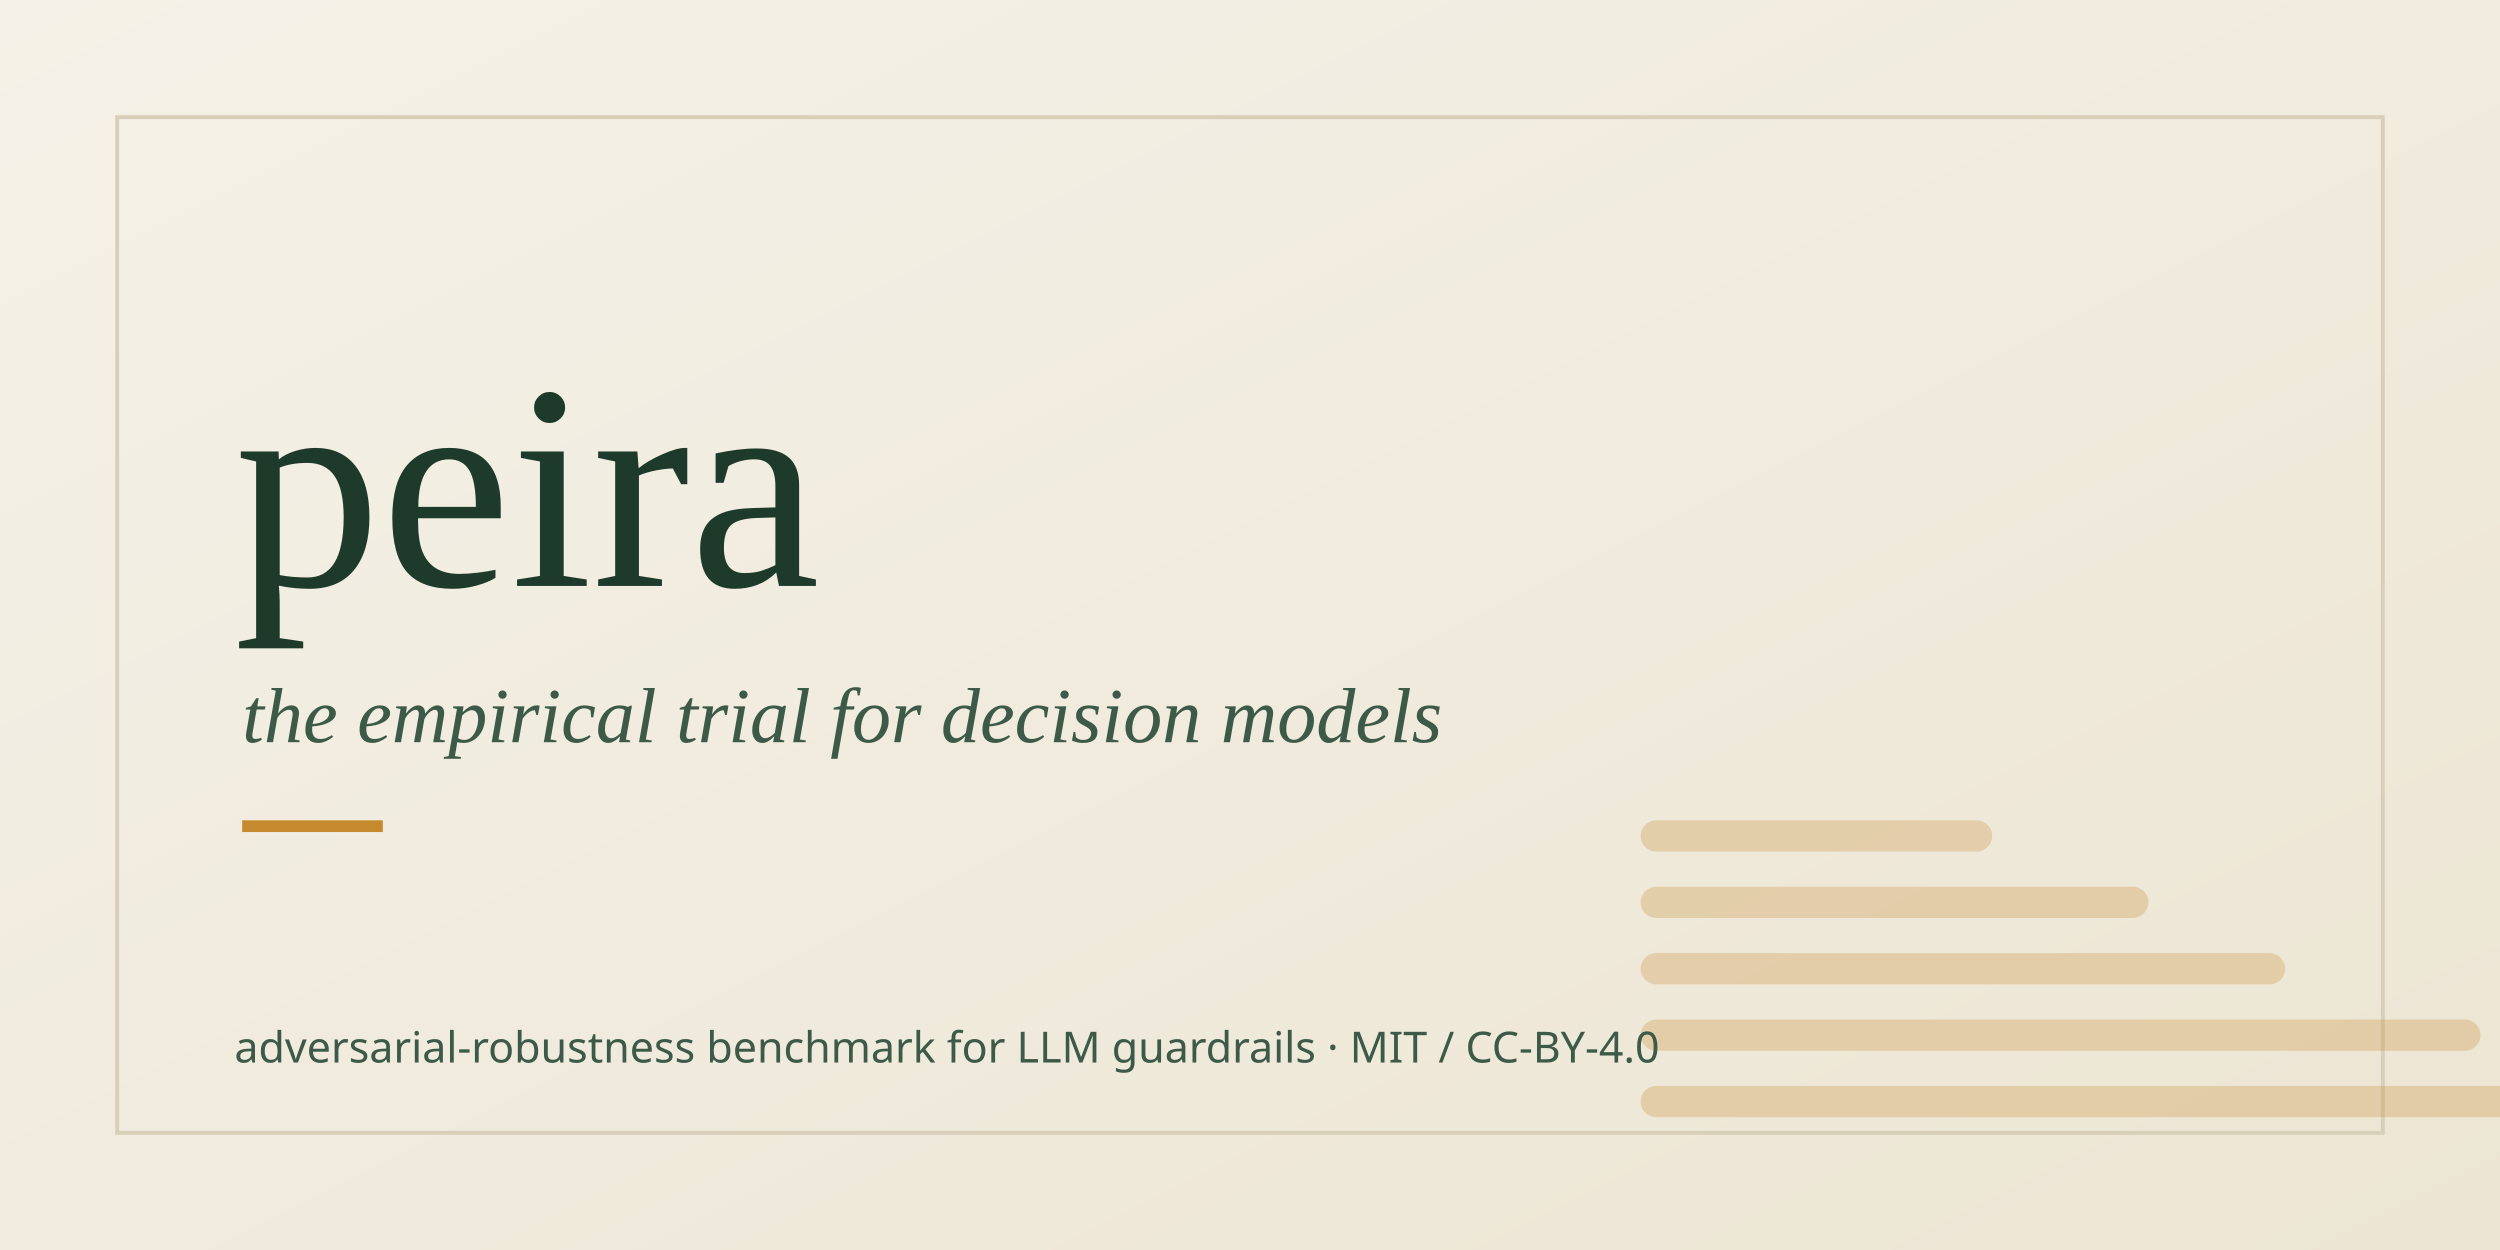
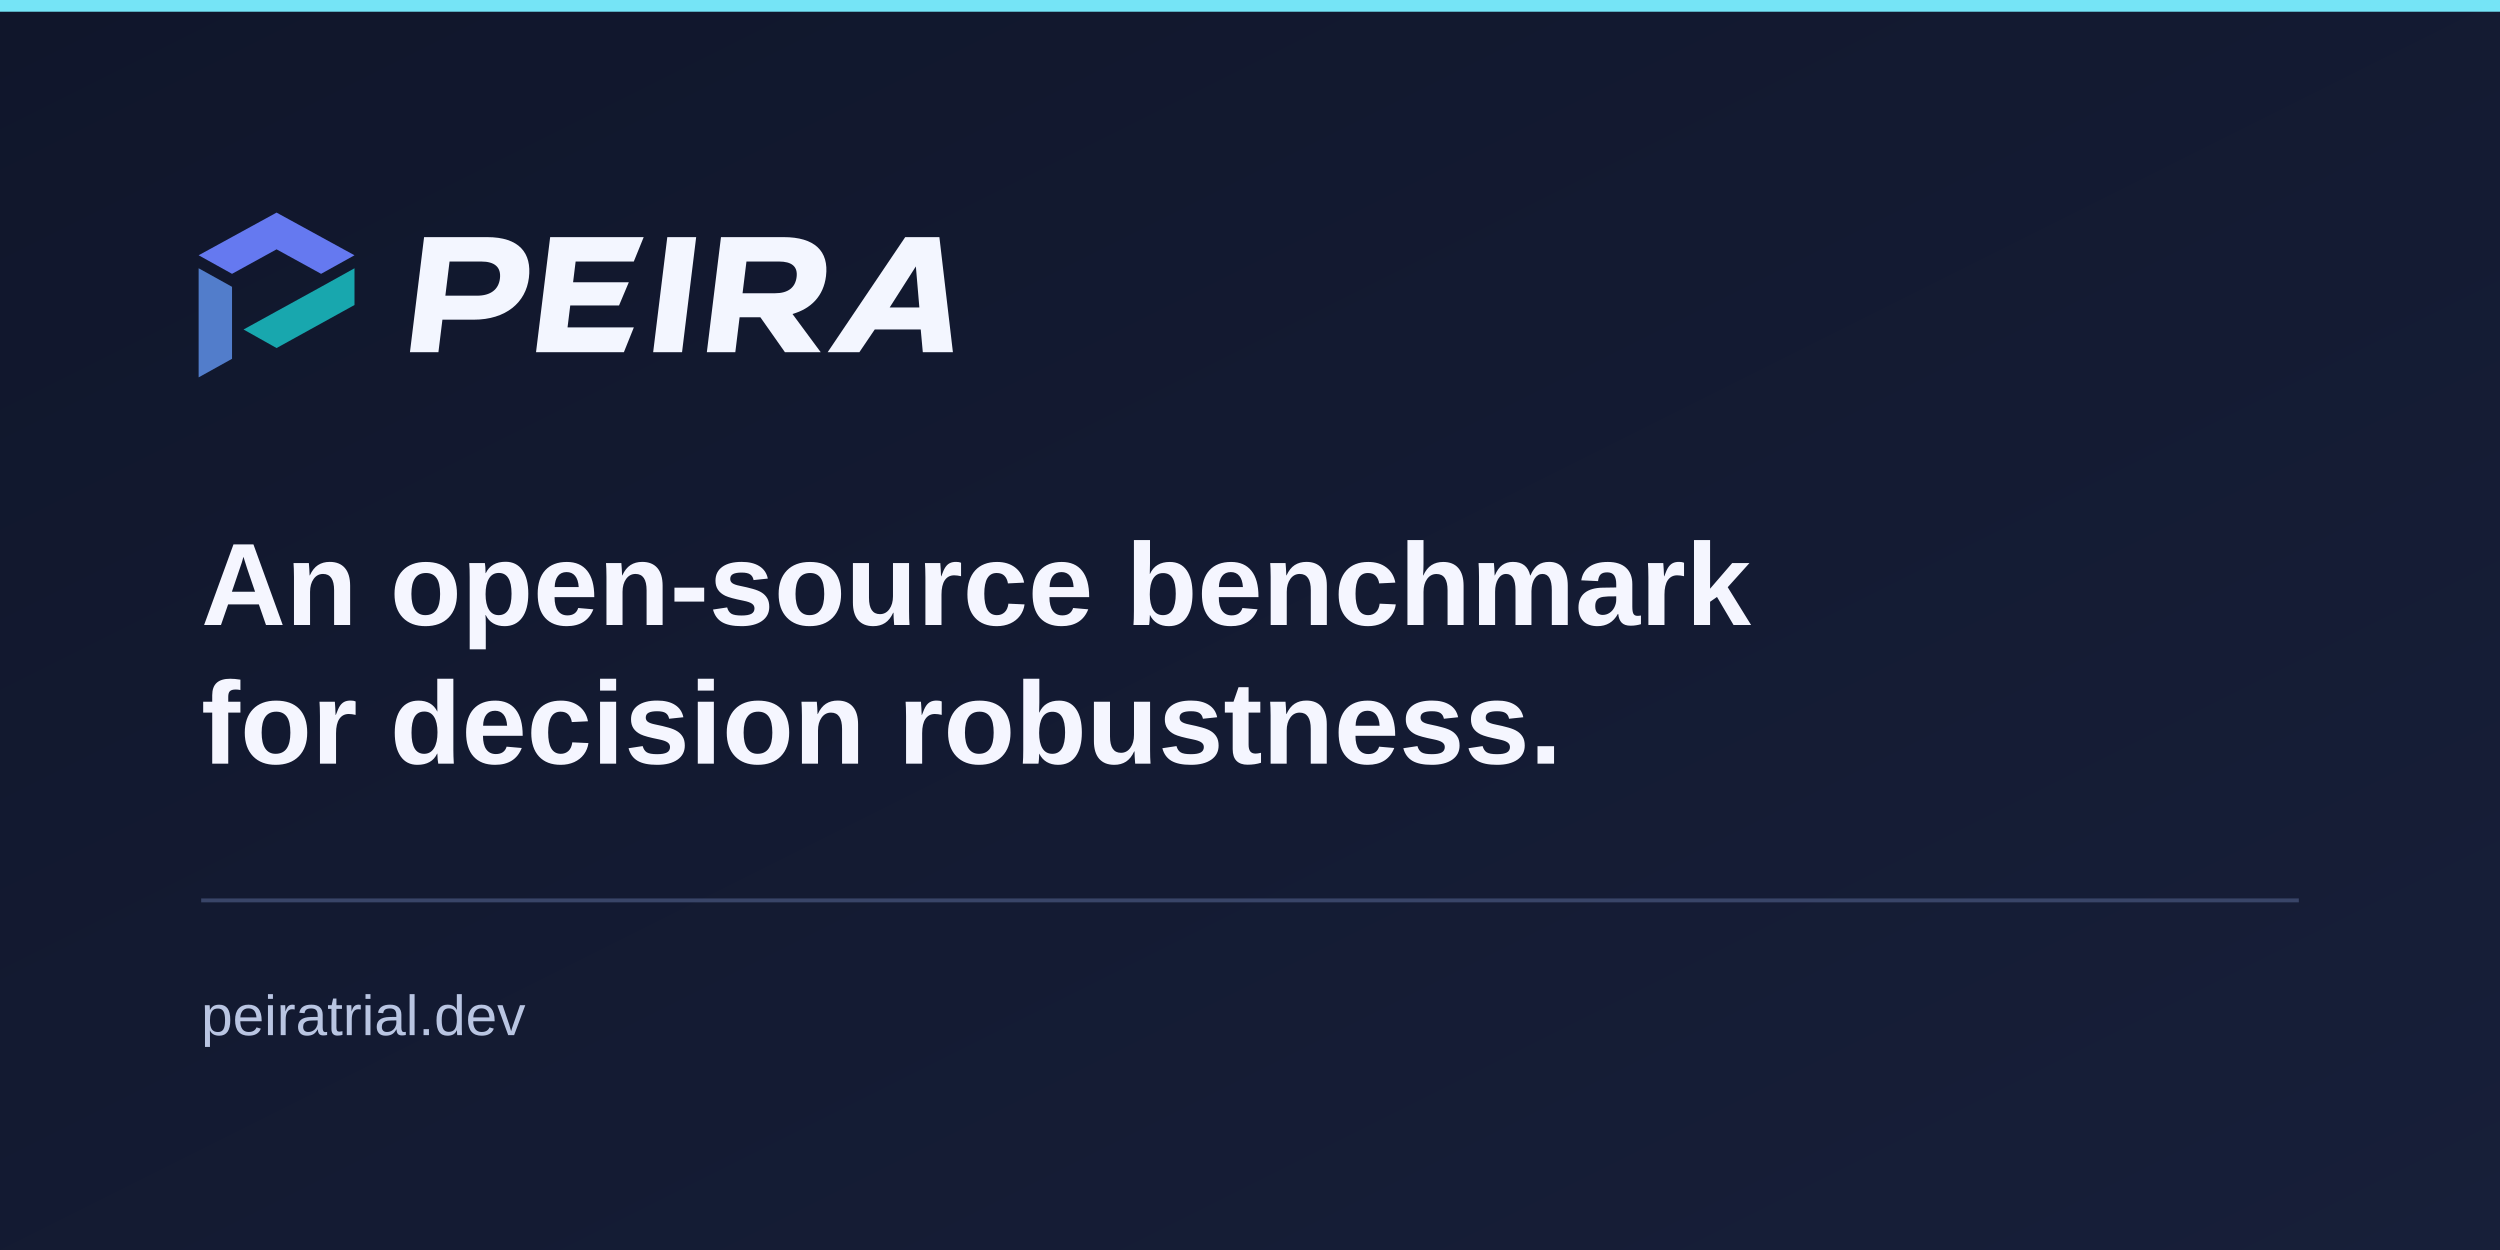
- <svg xmlns="http://www.w3.org/2000/svg" width="1280" height="640" viewBox="0 0 1280 640">
+ <svg xmlns="http://www.w3.org/2000/svg" width="1280" height="640" viewBox="0 0 1280 640" role="img" aria-labelledby="peira-title peira-description">
  <defs>
-     <linearGradient id="marble" x1="0" y1="0" x2="1" y2="1">
-       <stop offset="0" stop-color="#f5f1e8" />
-       <stop offset="1" stop-color="#ece5d3" />
+     <linearGradient id="navy" x2="100%" y2="100%">
+       <stop offset="0" stop-color="#10162b" />
+       <stop offset="1" stop-color="#171f39" />
    </linearGradient>
  </defs>
-   <rect width="1280" height="640" fill="url(#marble)" />
-   <rect x="60" y="60" width="1160" height="520" fill="none" stroke="#d8cfb8" stroke-width="2" />
-   <text x="120" y="300" font-family="Georgia, 'Times New Roman', serif" font-size="150" fill="#1e3a2b">peira</text>
-   <text x="124" y="380" font-family="Georgia, 'Times New Roman', serif" font-size="40" font-style="italic" fill="#3c5a47">the empirical trial for decision models</text>
-   <rect x="124" y="420" width="72" height="6" fill="#c58a2d" />
-   <rect x="840" y="420" width="180" height="16" rx="8" fill="#c58a2d" opacity="0.28" />
-   <rect x="840" y="454" width="260" height="16" rx="8" fill="#c58a2d" opacity="0.28" />
-   <rect x="840" y="488" width="330" height="16" rx="8" fill="#c58a2d" opacity="0.28" />
-   <rect x="840" y="522" width="430" height="16" rx="8" fill="#c58a2d" opacity="0.28" />
-   <rect x="840" y="556" width="520" height="16" rx="8" fill="#c58a2d" opacity="0.28" />
-   <text x="120" y="544" font-family="Verdana, sans-serif" font-size="22" fill="#3c5a47">adversarial-robustness benchmark for LLM guardrails · MIT / CC-BY-4.0</text>
+   <rect width="1280" height="640" fill="url(#navy)" />
+   <rect width="1280" height="6" fill="#75e4f6" />
+   <g transform="translate(96 106) scale(2.4)" aria-hidden="true">
+     <svg viewBox="0 0 165 38" width="165" height="38">
+       <svg width="38" height="38" viewBox="0 0 48 48">
+         <path fill="#6579F0" d="M3 13 24 1.5 45 13l-9 5-12-6.6L12 18z" />
+         <path fill="#18A7AE" d="m45 16.5-9 5-12 6.6-8.9 4.9 8.9 5 21-11.6z" />
+         <path fill="#527DCB" d="m3 16.5 9 5v19.4l-9 5z" />
+       </svg>
+       <svg width="118" height="27" viewBox="0 0 136 31" fill="rgb(243, 246, 255)" x="47" y="5.5">
+         <g transform="translate(4 1) skewX(-7)" fill-rule="evenodd">
+           <path d="M0 0h15.5C23.4 0 27 3.9 27 10s-4.4 10.3-12.3 10.3H7v8H0zm7 6v8.4h7.8c3.3 0 5.1-1.5 5.1-4.2 0-2.8-1.8-4.2-5.1-4.2z" />
+           <path d="M31 0h23l-1.7 6H38v5.1h13.7L50 16.8H38v5.4h16.3l-1.7 6.1H31z" />
+           <path d="M59.8 0h7.1v28.3h-7.1z" />
+           <path d="M73 0h15.4C96 0 100 3.4 100 9.6c0 4.9-2.7 8-7.1 9.3l8.1 9.4h-8.8l-7.1-8.6H80v8.6h-7zm7 6v7.8h8c3.2 0 4.8-1.4 4.8-4S91.1 6 88 6z" />
+           <path transform="translate(6 0)" d="M112.3 0h8.4l6.8 28.3h-7.4l-1.2-5.6h-11.3l-3.1 5.6h-7.8zm3.5 7.2-5.2 10.1h7.3z" />
+         </g>
+       </svg>
+     </svg>
+   </g>
+   <text x="103" y="320" font-family="Arial, sans-serif" font-weight="700" font-size="60" fill="#f5f6ff">
+     <tspan x="103">An open-source benchmark</tspan>
+     <tspan x="103" dy="71">for decision robustness.</tspan>
+   </text>
+   <path d="M103 461H1177" fill="none" stroke="#394568" stroke-width="2" />
+   <text x="103" y="530" font-family="Arial, sans-serif" font-size="29" fill="#b9c5e2">peiratrial.dev</text>
</svg>
